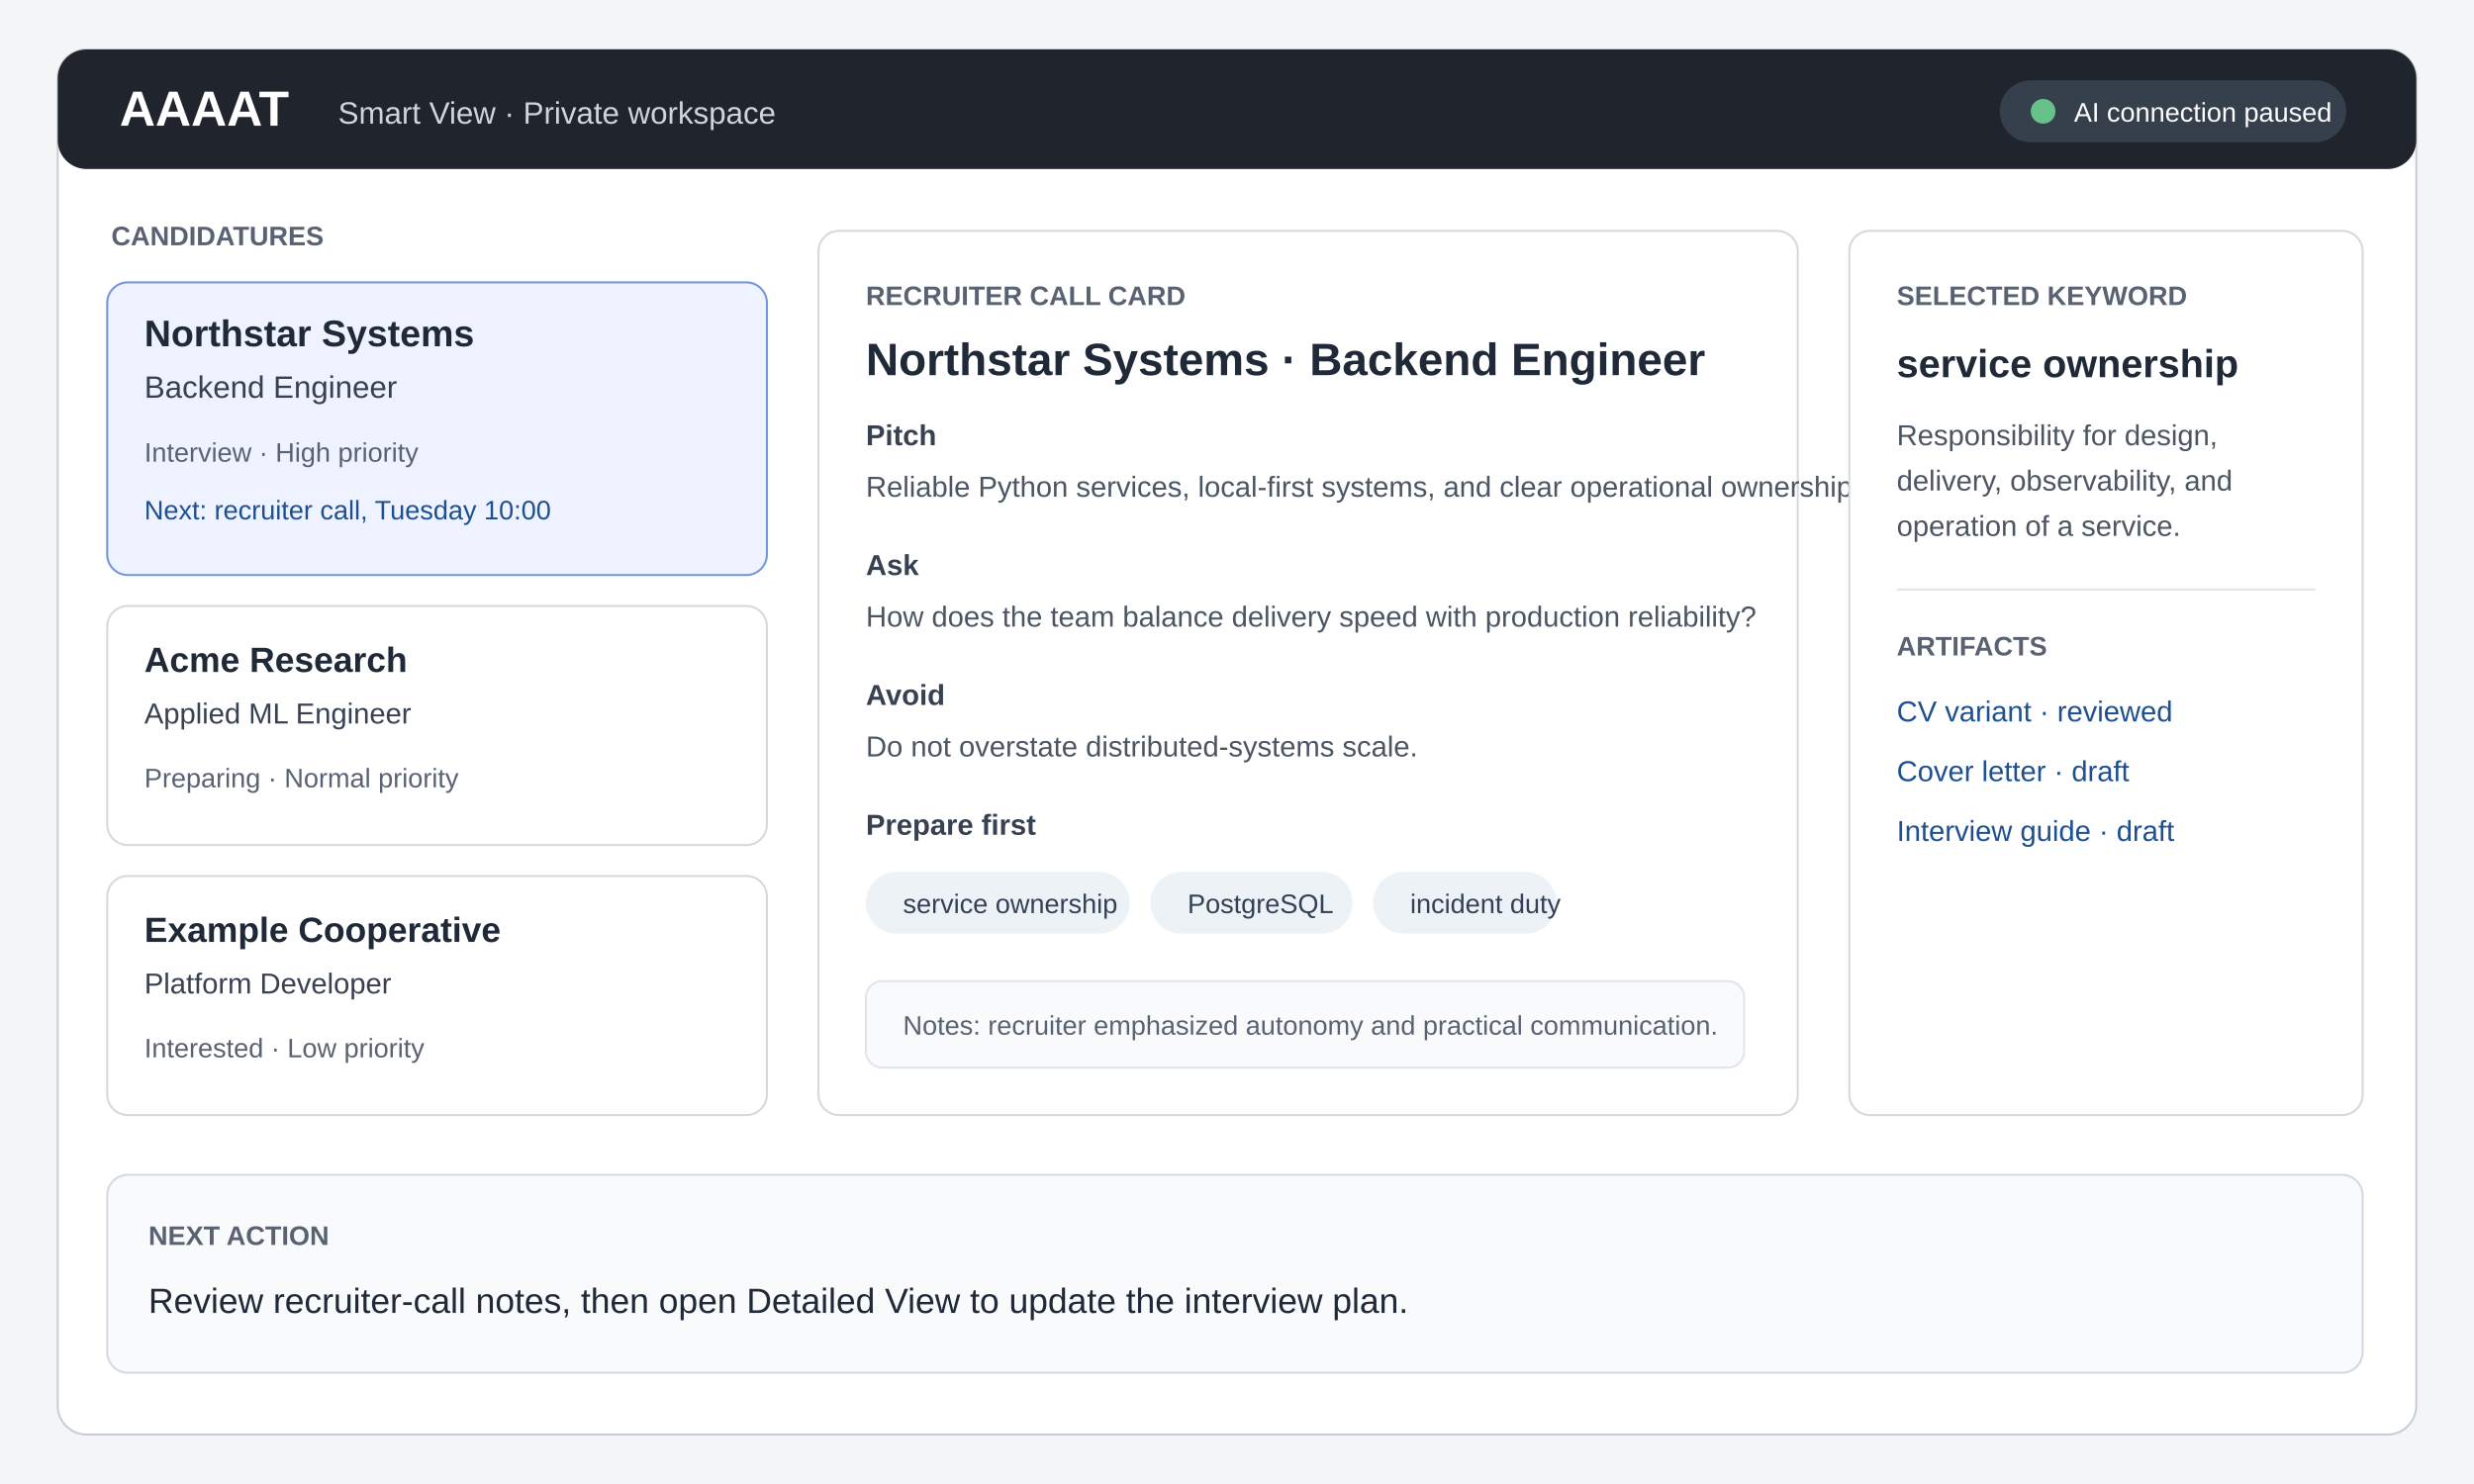
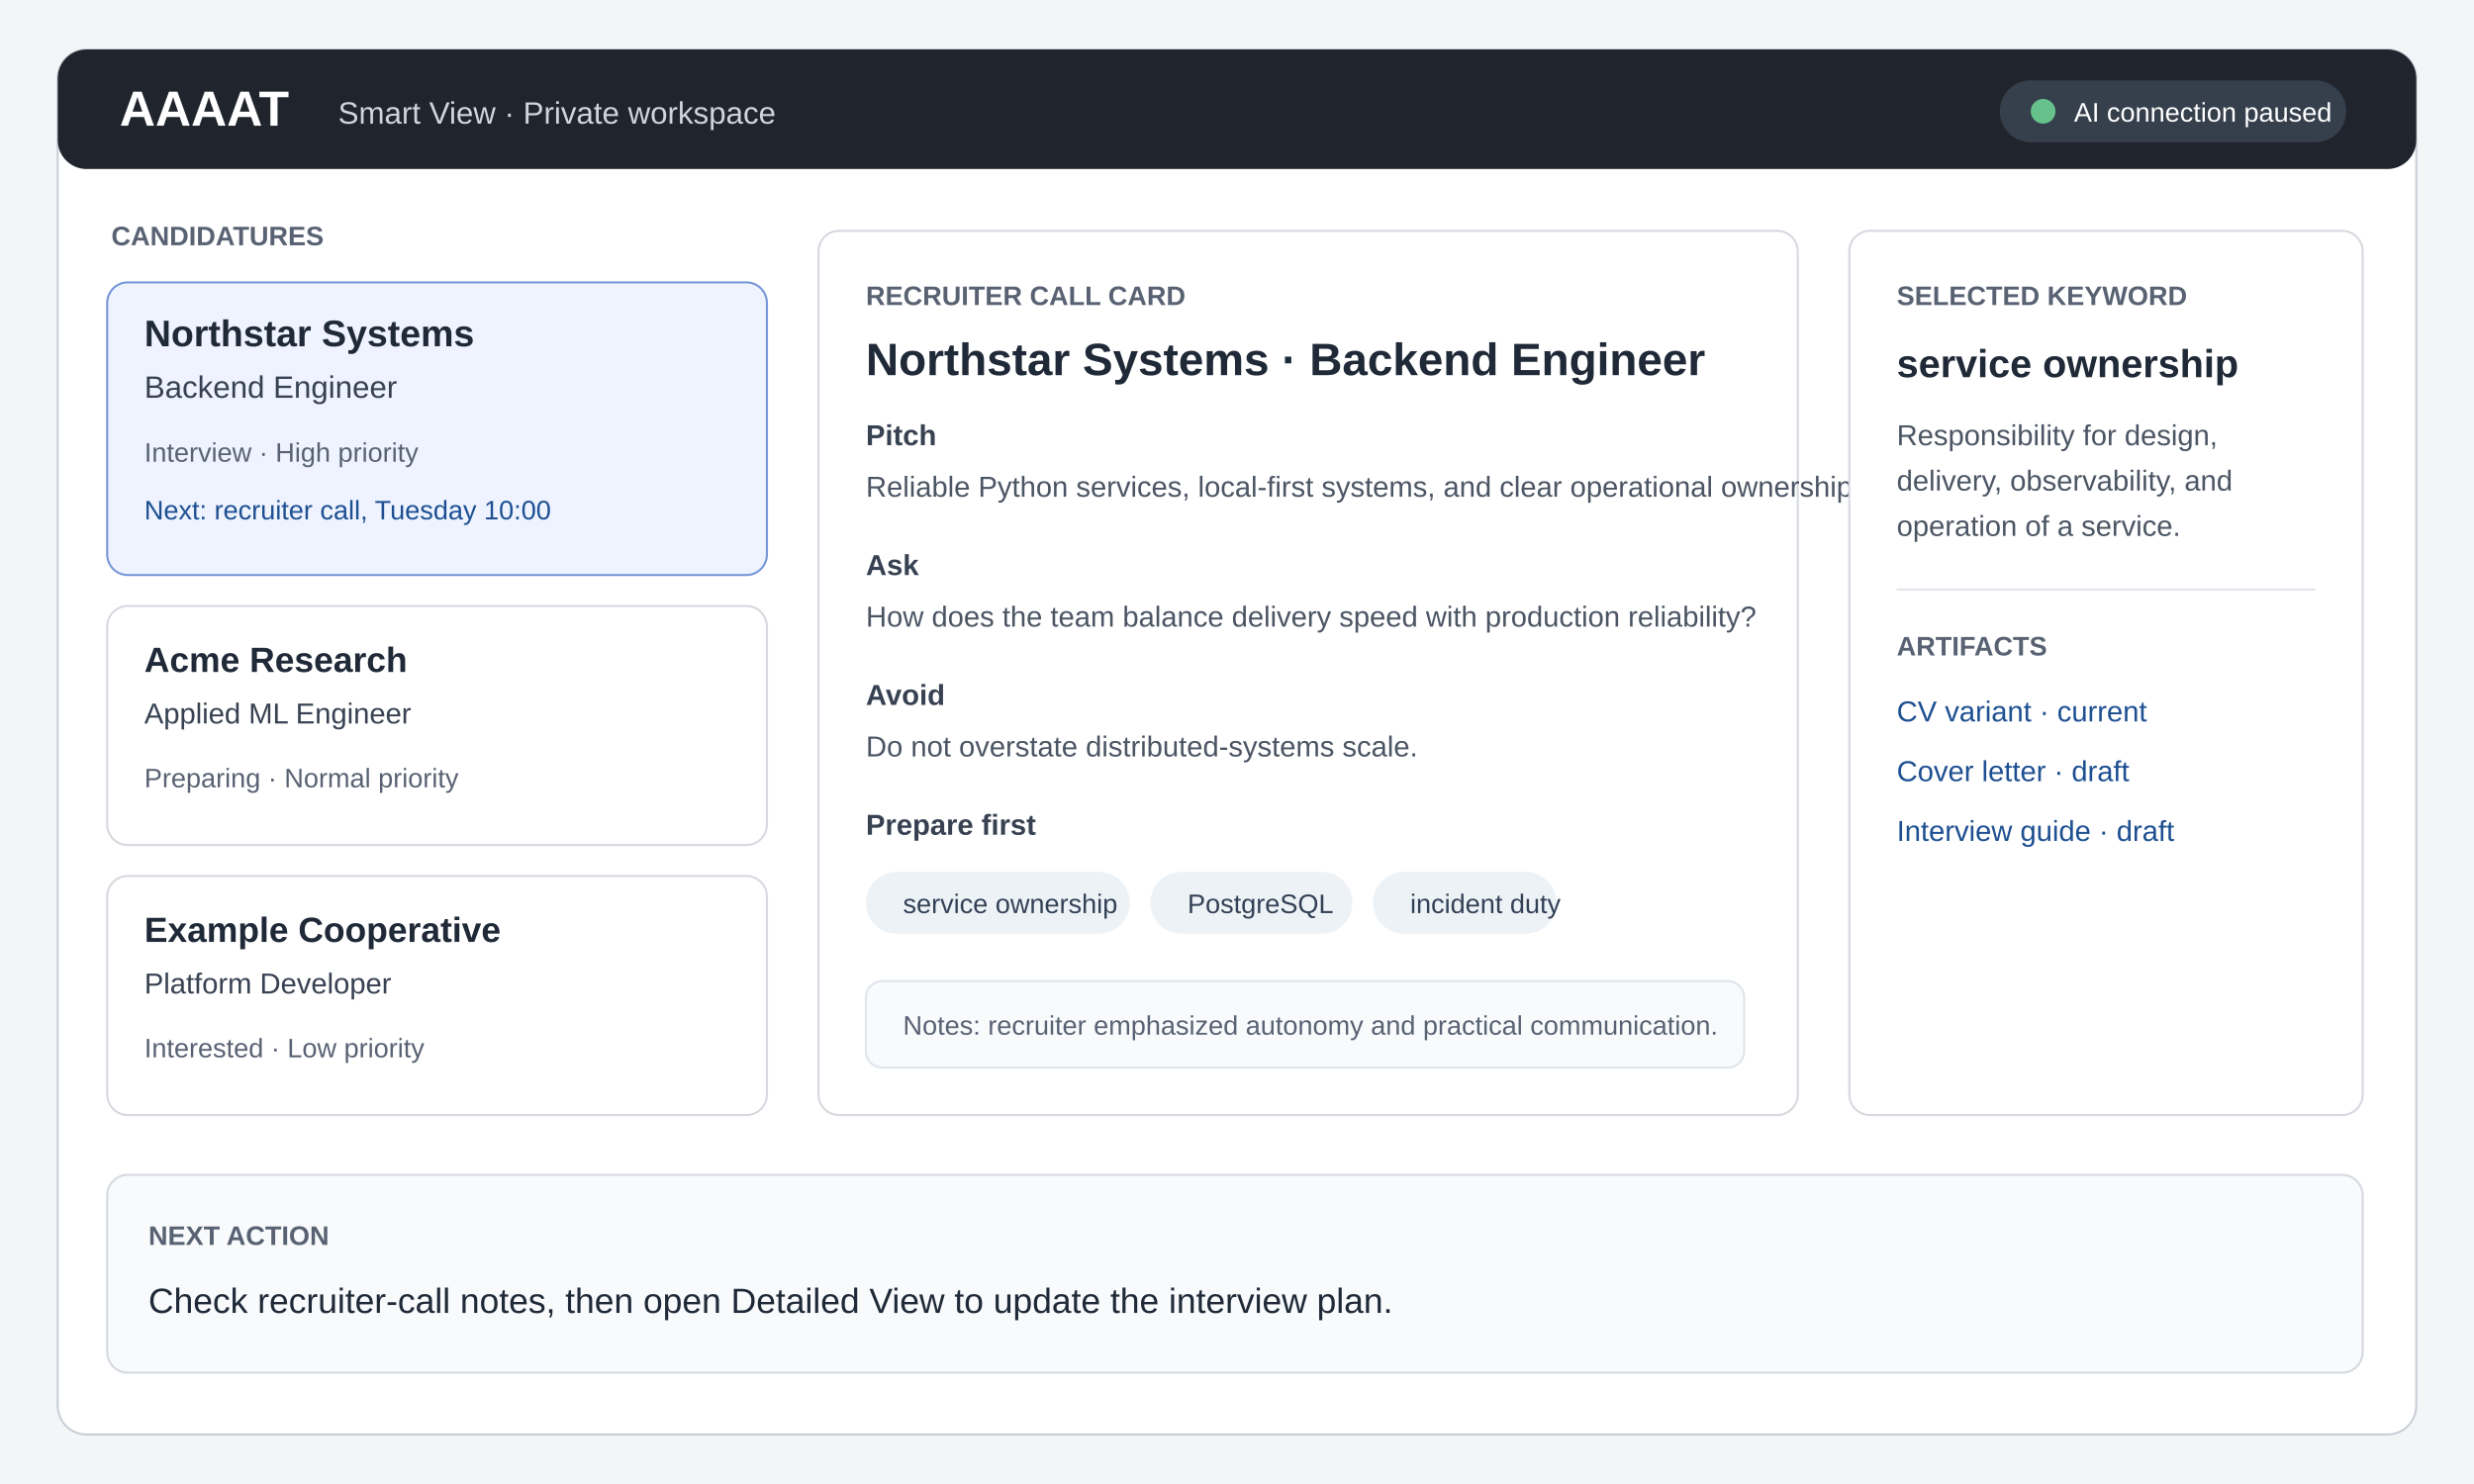
<svg xmlns="http://www.w3.org/2000/svg" width="1200" height="720" viewBox="0 0 1200 720" role="img" aria-labelledby="title desc">
  <rect width="1200" height="720" fill="#f4f5f7" />
  <rect x="28" y="24" width="1144" height="672" rx="14" fill="#ffffff" stroke="#c9ced6" />
  <rect x="28" y="24" width="1144" height="58" rx="14" fill="#20252d" />
  <text x="58" y="61" font-family="Arial, sans-serif" font-size="24" font-weight="700" fill="#ffffff">AAAAT</text>
  <text x="164" y="60" font-family="Arial, sans-serif" font-size="15" fill="#cfd5dd">Smart View · Private workspace</text>
  <rect x="970" y="39" width="168" height="30" rx="15" fill="#36404d" />
  <circle cx="991" cy="54" r="6" fill="#66c28a" />
  <text x="1006" y="59" font-family="Arial, sans-serif" font-size="13" fill="#ffffff">AI connection paused</text>
  <text x="54" y="119" font-family="Arial, sans-serif" font-size="13" font-weight="700" fill="#596273">CANDIDATURES</text>
  <rect x="52" y="137" width="320" height="142" rx="10" fill="#eef3ff" stroke="#7596d8" />
  <text x="70" y="168" font-family="Arial, sans-serif" font-size="18" font-weight="700" fill="#1f2937">Northstar Systems</text>
  <text x="70" y="193" font-family="Arial, sans-serif" font-size="15" fill="#374151">Backend Engineer</text>
  <text x="70" y="224" font-family="Arial, sans-serif" font-size="13" fill="#596273">Interview · High priority</text>
  <text x="70" y="252" font-family="Arial, sans-serif" font-size="13" fill="#1d4f91">Next: recruiter call, Tuesday 10:00</text>
  <rect x="52" y="294" width="320" height="116" rx="10" fill="#ffffff" stroke="#d5d9df" />
  <text x="70" y="326" font-family="Arial, sans-serif" font-size="17" font-weight="700" fill="#1f2937">Acme Research</text>
  <text x="70" y="351" font-family="Arial, sans-serif" font-size="14" fill="#374151">Applied ML Engineer</text>
  <text x="70" y="382" font-family="Arial, sans-serif" font-size="13" fill="#596273">Preparing · Normal priority</text>
  <rect x="52" y="425" width="320" height="116" rx="10" fill="#ffffff" stroke="#d5d9df" />
  <text x="70" y="457" font-family="Arial, sans-serif" font-size="17" font-weight="700" fill="#1f2937">Example Cooperative</text>
  <text x="70" y="482" font-family="Arial, sans-serif" font-size="14" fill="#374151">Platform Developer</text>
  <text x="70" y="513" font-family="Arial, sans-serif" font-size="13" fill="#596273">Interested · Low priority</text>
  <rect x="397" y="112" width="475" height="429" rx="10" fill="#ffffff" stroke="#d5d9df" />
  <text x="420" y="148" font-family="Arial, sans-serif" font-size="13" font-weight="700" fill="#596273">RECRUITER CALL CARD</text>
  <text x="420" y="182" font-family="Arial, sans-serif" font-size="22" font-weight="700" fill="#1f2937">Northstar Systems · Backend Engineer</text>
  <text x="420" y="216" font-family="Arial, sans-serif" font-size="14" font-weight="700" fill="#374151">Pitch</text>
  <text x="420" y="241" font-family="Arial, sans-serif" font-size="14" fill="#4b5563">Reliable Python services, local-first systems, and clear operational ownership.</text>
  <text x="420" y="279" font-family="Arial, sans-serif" font-size="14" font-weight="700" fill="#374151">Ask</text>
  <text x="420" y="304" font-family="Arial, sans-serif" font-size="14" fill="#4b5563">How does the team balance delivery speed with production reliability?</text>
  <text x="420" y="342" font-family="Arial, sans-serif" font-size="14" font-weight="700" fill="#374151">Avoid</text>
  <text x="420" y="367" font-family="Arial, sans-serif" font-size="14" fill="#4b5563">Do not overstate distributed-systems scale.</text>
  <text x="420" y="405" font-family="Arial, sans-serif" font-size="14" font-weight="700" fill="#374151">Prepare first</text>
  <rect x="420" y="423" width="128" height="30" rx="15" fill="#edf2f7" />
  <text x="438" y="443" font-family="Arial, sans-serif" font-size="13" fill="#334155">service ownership</text>
  <rect x="558" y="423" width="98" height="30" rx="15" fill="#edf2f7" />
  <text x="576" y="443" font-family="Arial, sans-serif" font-size="13" fill="#334155">PostgreSQL</text>
  <rect x="666" y="423" width="89" height="30" rx="15" fill="#edf2f7" />
  <text x="684" y="443" font-family="Arial, sans-serif" font-size="13" fill="#334155">incident duty</text>
  <rect x="420" y="476" width="426" height="42" rx="8" fill="#f8fafc" stroke="#e1e5ea" />
  <text x="438" y="502" font-family="Arial, sans-serif" font-size="13" fill="#596273">Notes: recruiter emphasized autonomy and practical communication.</text>
  <rect x="897" y="112" width="249" height="429" rx="10" fill="#ffffff" stroke="#d5d9df" />
  <text x="920" y="148" font-family="Arial, sans-serif" font-size="13" font-weight="700" fill="#596273">SELECTED KEYWORD</text>
  <text x="920" y="183" font-family="Arial, sans-serif" font-size="19" font-weight="700" fill="#1f2937">service ownership</text>
  <text x="920" y="216" font-family="Arial, sans-serif" font-size="14" fill="#4b5563">Responsibility for design,</text>
  <text x="920" y="238" font-family="Arial, sans-serif" font-size="14" fill="#4b5563">delivery, observability, and</text>
  <text x="920" y="260" font-family="Arial, sans-serif" font-size="14" fill="#4b5563">operation of a service.</text>
  <line x1="920" y1="286" x2="1123" y2="286" stroke="#e1e5ea" />
  <text x="920" y="318" font-family="Arial, sans-serif" font-size="13" font-weight="700" fill="#596273">ARTIFACTS</text>
-   <text x="920" y="350" font-family="Arial, sans-serif" font-size="14" fill="#1d4f91">CV variant · reviewed</text>
+   <text x="920" y="350" font-family="Arial, sans-serif" font-size="14" fill="#1d4f91">CV variant · current</text>
  <text x="920" y="379" font-family="Arial, sans-serif" font-size="14" fill="#1d4f91">Cover letter · draft</text>
  <text x="920" y="408" font-family="Arial, sans-serif" font-size="14" fill="#1d4f91">Interview guide · draft</text>
  <rect x="52" y="570" width="1094" height="96" rx="10" fill="#f8fafc" stroke="#d5d9df" />
  <text x="72" y="604" font-family="Arial, sans-serif" font-size="13" font-weight="700" fill="#596273">NEXT ACTION</text>
-   <text x="72" y="637" font-family="Arial, sans-serif" font-size="17" fill="#1f2937">Review recruiter-call notes, then open Detailed View to update the interview plan.</text>
+   <text x="72" y="637" font-family="Arial, sans-serif" font-size="17" fill="#1f2937">Check recruiter-call notes, then open Detailed View to update the interview plan.</text>
</svg>
